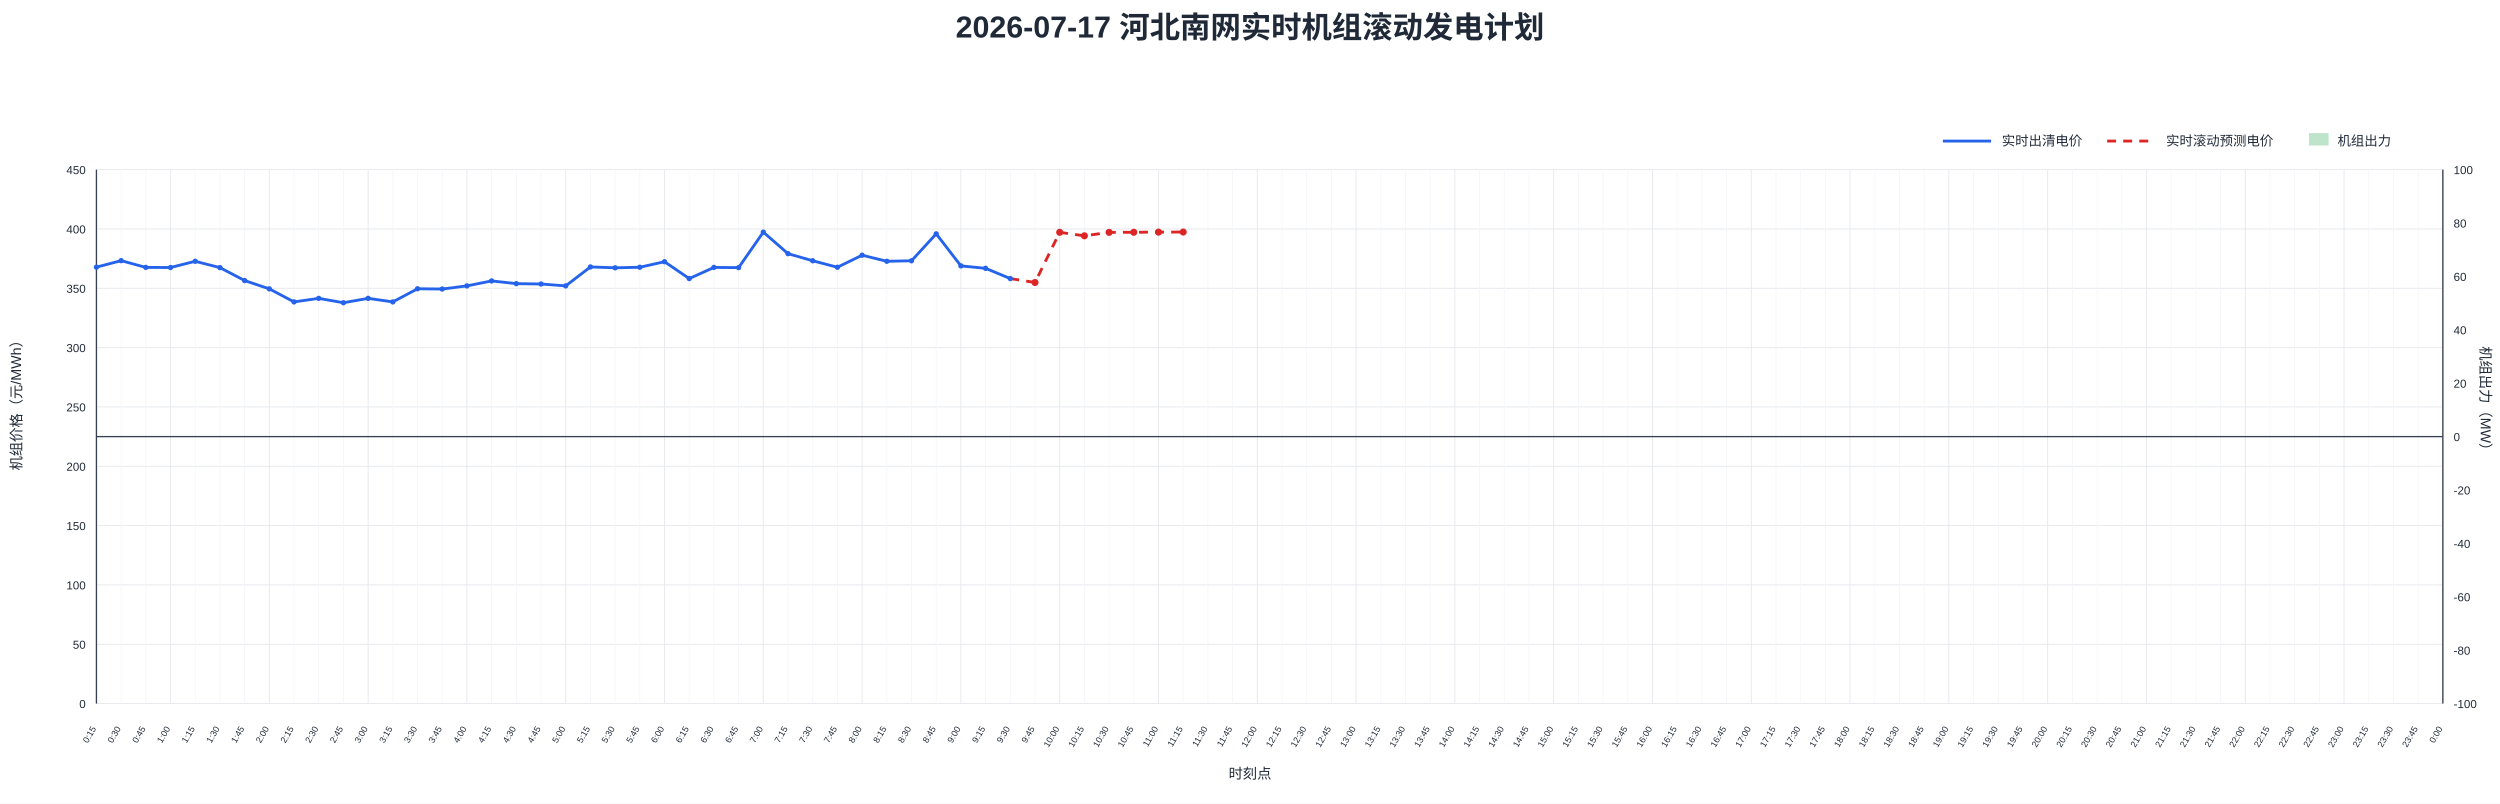
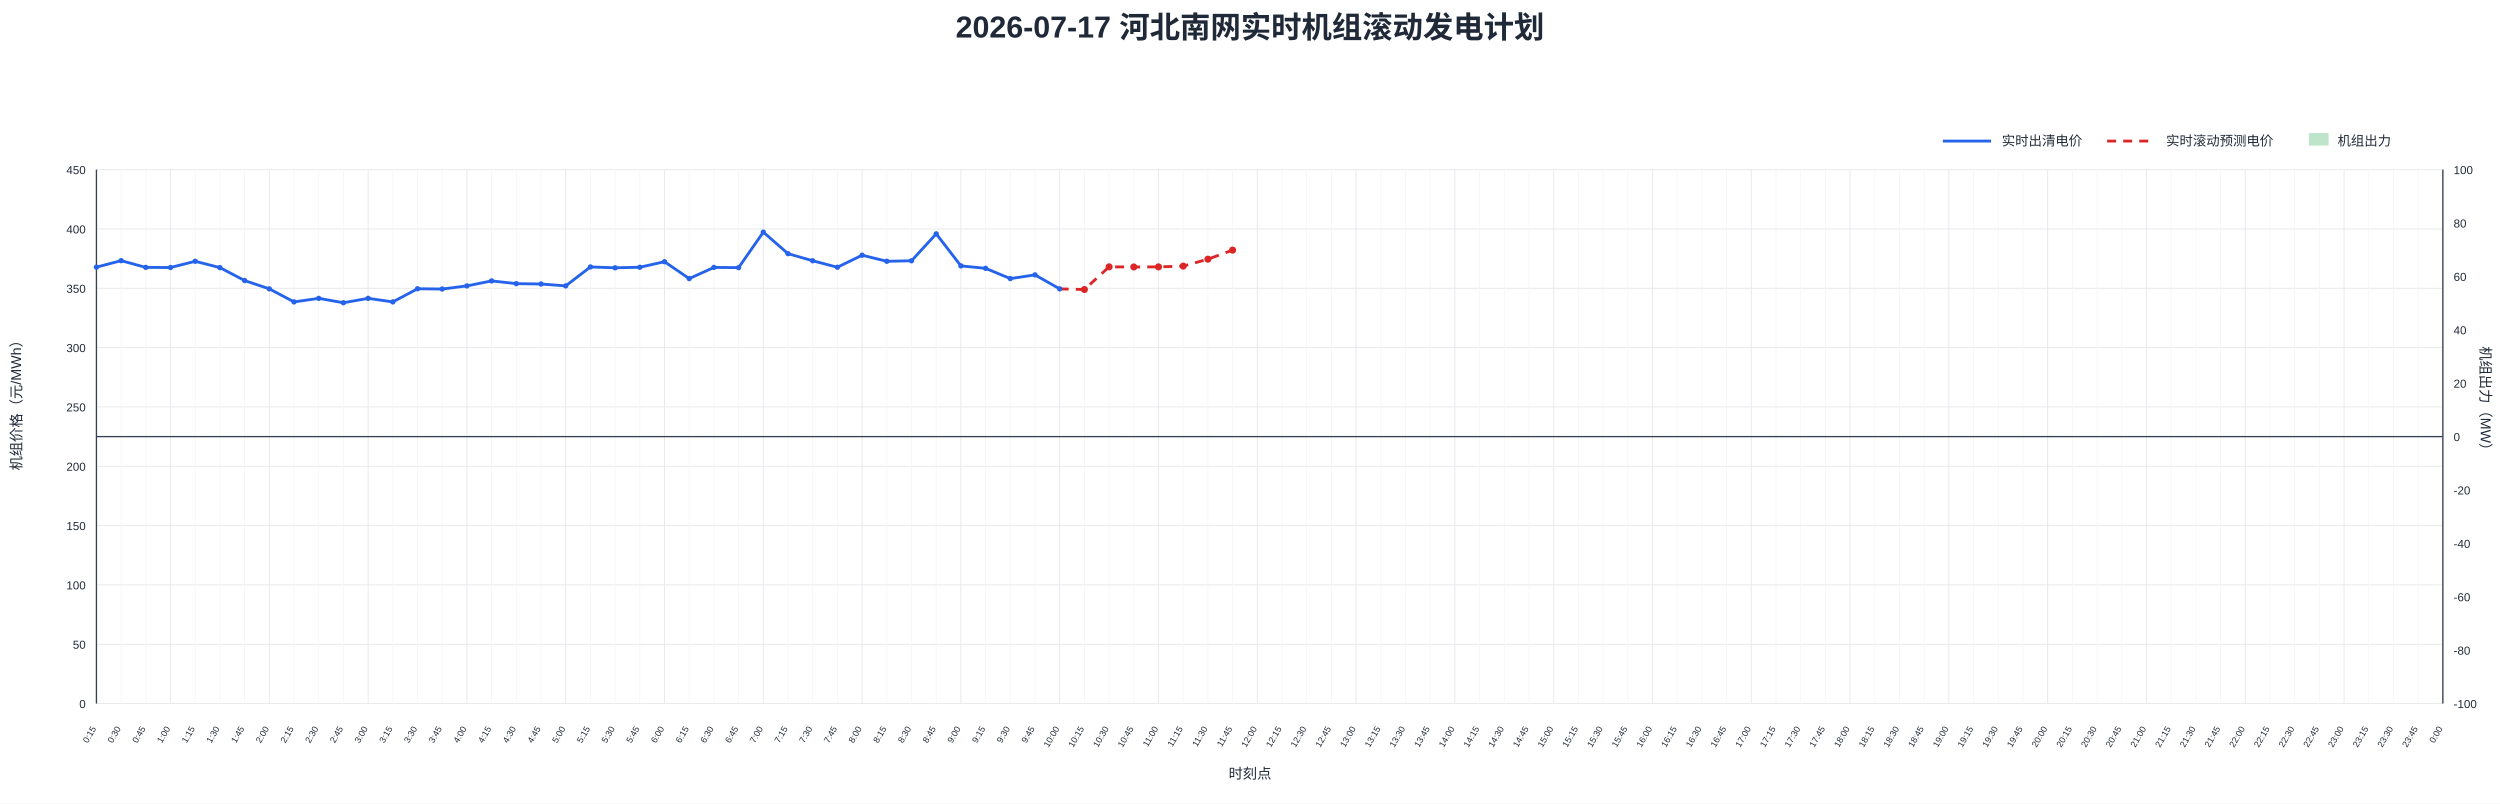
<svg xmlns="http://www.w3.org/2000/svg" width="2800" height="900" viewBox="0 0 2800 900" data-plot-left="108" data-plot-right="2736" data-plot-top="190" data-plot-bottom="788">
  <style>
text{font-family:'Microsoft YaHei','SimHei',Arial,sans-serif;fill:#1f2937}
.axis{stroke:#374151;stroke-width:1.5}
.grid{stroke:#e5e7eb;stroke-width:1}
.minor{stroke:#f3f4f6;stroke-width:0.8}
.actual{fill:none;stroke:#2563eb;stroke-width:3.2}
.forecast{fill:none;stroke:#dc2626;stroke-width:3.2;stroke-dasharray:10 8}
.bar{fill:#16a34a;fill-opacity:0.28}
.hover-zone{fill:#ffffff;fill-opacity:0;cursor:crosshair}
.hover-line{stroke:#111827;stroke-width:1.4;stroke-dasharray:6 5;opacity:0}
.tooltip{opacity:0;pointer-events:none}
.tooltip-bg{fill:#111827;fill-opacity:.72;stroke:#ffffff;stroke-width:1.2}
.tooltip text{fill:#ffffff;font-size:15px}
</style>
  <rect width="100%" height="100%" fill="#ffffff" />
  <text x="1400.0" y="42" text-anchor="middle" font-size="34" font-weight="700">2026-07-17 河北南网实时机组滚动发电计划</text>
  <text x="2748" y="793.00" text-anchor="start" font-size="13" fill="#166534">-100</text>
  <text x="2748" y="733.20" text-anchor="start" font-size="13" fill="#166534">-80</text>
  <text x="2748" y="673.40" text-anchor="start" font-size="13" fill="#166534">-60</text>
  <text x="2748" y="613.60" text-anchor="start" font-size="13" fill="#166534">-40</text>
  <text x="2748" y="553.80" text-anchor="start" font-size="13" fill="#166534">-20</text>
  <text x="2748" y="494.00" text-anchor="start" font-size="13" fill="#166534">0</text>
  <text x="2748" y="434.20" text-anchor="start" font-size="13" fill="#166534">20</text>
  <text x="2748" y="374.40" text-anchor="start" font-size="13" fill="#166534">40</text>
  <text x="2748" y="314.60" text-anchor="start" font-size="13" fill="#166534">60</text>
  <text x="2748" y="254.80" text-anchor="start" font-size="13" fill="#166534">80</text>
  <text x="2748" y="195.00" text-anchor="start" font-size="13" fill="#166534">100</text>
  <line class="grid" x1="108" y1="788.00" x2="2736" y2="788.00" />
  <text x="96" y="793.00" text-anchor="end" font-size="13">0</text>
  <line class="grid" x1="108" y1="721.56" x2="2736" y2="721.56" />
  <text x="96" y="726.56" text-anchor="end" font-size="13">50</text>
  <line class="grid" x1="108" y1="655.11" x2="2736" y2="655.11" />
  <text x="96" y="660.11" text-anchor="end" font-size="13">100</text>
  <line class="grid" x1="108" y1="588.67" x2="2736" y2="588.67" />
  <text x="96" y="593.67" text-anchor="end" font-size="13">150</text>
  <line class="grid" x1="108" y1="522.22" x2="2736" y2="522.22" />
  <text x="96" y="527.22" text-anchor="end" font-size="13">200</text>
  <line class="grid" x1="108" y1="455.78" x2="2736" y2="455.78" />
  <text x="96" y="460.78" text-anchor="end" font-size="13">250</text>
  <line class="grid" x1="108" y1="389.33" x2="2736" y2="389.33" />
  <text x="96" y="394.33" text-anchor="end" font-size="13">300</text>
  <line class="grid" x1="108" y1="322.89" x2="2736" y2="322.89" />
  <text x="96" y="327.89" text-anchor="end" font-size="13">350</text>
  <line class="grid" x1="108" y1="256.44" x2="2736" y2="256.44" />
  <text x="96" y="261.44" text-anchor="end" font-size="13">400</text>
  <line class="grid" x1="108" y1="190.00" x2="2736" y2="190.00" />
  <text x="96" y="195.00" text-anchor="end" font-size="13">450</text>
  <line class="grid minor" x1="108.00" y1="190" x2="108.00" y2="788" />
  <text x="108.00" y="816" text-anchor="end" font-size="10" transform="rotate(-60 108.00 816)">0:15</text>
  <line class="grid minor" x1="135.66" y1="190" x2="135.66" y2="788" />
  <text x="135.66" y="816" text-anchor="end" font-size="10" transform="rotate(-60 135.66 816)">0:30</text>
  <line class="grid minor" x1="163.33" y1="190" x2="163.33" y2="788" />
  <text x="163.33" y="816" text-anchor="end" font-size="10" transform="rotate(-60 163.33 816)">0:45</text>
  <line class="grid" x1="190.99" y1="190" x2="190.99" y2="788" />
  <text x="190.99" y="816" text-anchor="end" font-size="10" transform="rotate(-60 190.99 816)">1:00</text>
  <line class="grid minor" x1="218.65" y1="190" x2="218.65" y2="788" />
  <text x="218.65" y="816" text-anchor="end" font-size="10" transform="rotate(-60 218.65 816)">1:15</text>
  <line class="grid minor" x1="246.32" y1="190" x2="246.32" y2="788" />
  <text x="246.32" y="816" text-anchor="end" font-size="10" transform="rotate(-60 246.32 816)">1:30</text>
  <line class="grid minor" x1="273.98" y1="190" x2="273.98" y2="788" />
  <text x="273.98" y="816" text-anchor="end" font-size="10" transform="rotate(-60 273.98 816)">1:45</text>
  <line class="grid" x1="301.64" y1="190" x2="301.64" y2="788" />
  <text x="301.64" y="816" text-anchor="end" font-size="10" transform="rotate(-60 301.64 816)">2:00</text>
  <line class="grid minor" x1="329.31" y1="190" x2="329.31" y2="788" />
  <text x="329.31" y="816" text-anchor="end" font-size="10" transform="rotate(-60 329.31 816)">2:15</text>
  <line class="grid minor" x1="356.97" y1="190" x2="356.97" y2="788" />
  <text x="356.97" y="816" text-anchor="end" font-size="10" transform="rotate(-60 356.97 816)">2:30</text>
  <line class="grid minor" x1="384.63" y1="190" x2="384.63" y2="788" />
  <text x="384.63" y="816" text-anchor="end" font-size="10" transform="rotate(-60 384.63 816)">2:45</text>
  <line class="grid" x1="412.29" y1="190" x2="412.29" y2="788" />
  <text x="412.29" y="816" text-anchor="end" font-size="10" transform="rotate(-60 412.29 816)">3:00</text>
  <line class="grid minor" x1="439.96" y1="190" x2="439.96" y2="788" />
  <text x="439.96" y="816" text-anchor="end" font-size="10" transform="rotate(-60 439.96 816)">3:15</text>
  <line class="grid minor" x1="467.62" y1="190" x2="467.62" y2="788" />
  <text x="467.62" y="816" text-anchor="end" font-size="10" transform="rotate(-60 467.62 816)">3:30</text>
  <line class="grid minor" x1="495.28" y1="190" x2="495.28" y2="788" />
  <text x="495.28" y="816" text-anchor="end" font-size="10" transform="rotate(-60 495.28 816)">3:45</text>
  <line class="grid" x1="522.95" y1="190" x2="522.95" y2="788" />
  <text x="522.95" y="816" text-anchor="end" font-size="10" transform="rotate(-60 522.95 816)">4:00</text>
  <line class="grid minor" x1="550.61" y1="190" x2="550.61" y2="788" />
  <text x="550.61" y="816" text-anchor="end" font-size="10" transform="rotate(-60 550.61 816)">4:15</text>
  <line class="grid minor" x1="578.27" y1="190" x2="578.27" y2="788" />
  <text x="578.27" y="816" text-anchor="end" font-size="10" transform="rotate(-60 578.27 816)">4:30</text>
  <line class="grid minor" x1="605.94" y1="190" x2="605.94" y2="788" />
  <text x="605.94" y="816" text-anchor="end" font-size="10" transform="rotate(-60 605.94 816)">4:45</text>
  <line class="grid" x1="633.60" y1="190" x2="633.60" y2="788" />
  <text x="633.60" y="816" text-anchor="end" font-size="10" transform="rotate(-60 633.60 816)">5:00</text>
  <line class="grid minor" x1="661.26" y1="190" x2="661.26" y2="788" />
  <text x="661.26" y="816" text-anchor="end" font-size="10" transform="rotate(-60 661.26 816)">5:15</text>
  <line class="grid minor" x1="688.93" y1="190" x2="688.93" y2="788" />
  <text x="688.93" y="816" text-anchor="end" font-size="10" transform="rotate(-60 688.93 816)">5:30</text>
  <line class="grid minor" x1="716.59" y1="190" x2="716.59" y2="788" />
  <text x="716.59" y="816" text-anchor="end" font-size="10" transform="rotate(-60 716.59 816)">5:45</text>
  <line class="grid" x1="744.25" y1="190" x2="744.25" y2="788" />
  <text x="744.25" y="816" text-anchor="end" font-size="10" transform="rotate(-60 744.25 816)">6:00</text>
  <line class="grid minor" x1="771.92" y1="190" x2="771.92" y2="788" />
  <text x="771.92" y="816" text-anchor="end" font-size="10" transform="rotate(-60 771.92 816)">6:15</text>
  <line class="grid minor" x1="799.58" y1="190" x2="799.58" y2="788" />
  <text x="799.58" y="816" text-anchor="end" font-size="10" transform="rotate(-60 799.58 816)">6:30</text>
  <line class="grid minor" x1="827.24" y1="190" x2="827.24" y2="788" />
  <text x="827.24" y="816" text-anchor="end" font-size="10" transform="rotate(-60 827.24 816)">6:45</text>
  <line class="grid" x1="854.91" y1="190" x2="854.91" y2="788" />
  <text x="854.91" y="816" text-anchor="end" font-size="10" transform="rotate(-60 854.91 816)">7:00</text>
  <line class="grid minor" x1="882.57" y1="190" x2="882.57" y2="788" />
  <text x="882.57" y="816" text-anchor="end" font-size="10" transform="rotate(-60 882.57 816)">7:15</text>
  <line class="grid minor" x1="910.23" y1="190" x2="910.23" y2="788" />
  <text x="910.23" y="816" text-anchor="end" font-size="10" transform="rotate(-60 910.23 816)">7:30</text>
  <line class="grid minor" x1="937.89" y1="190" x2="937.89" y2="788" />
  <text x="937.89" y="816" text-anchor="end" font-size="10" transform="rotate(-60 937.89 816)">7:45</text>
  <line class="grid" x1="965.56" y1="190" x2="965.56" y2="788" />
  <text x="965.56" y="816" text-anchor="end" font-size="10" transform="rotate(-60 965.56 816)">8:00</text>
  <line class="grid minor" x1="993.22" y1="190" x2="993.22" y2="788" />
  <text x="993.22" y="816" text-anchor="end" font-size="10" transform="rotate(-60 993.22 816)">8:15</text>
  <line class="grid minor" x1="1020.88" y1="190" x2="1020.88" y2="788" />
  <text x="1020.88" y="816" text-anchor="end" font-size="10" transform="rotate(-60 1020.88 816)">8:30</text>
  <line class="grid minor" x1="1048.55" y1="190" x2="1048.55" y2="788" />
  <text x="1048.55" y="816" text-anchor="end" font-size="10" transform="rotate(-60 1048.55 816)">8:45</text>
  <line class="grid" x1="1076.21" y1="190" x2="1076.21" y2="788" />
  <text x="1076.21" y="816" text-anchor="end" font-size="10" transform="rotate(-60 1076.21 816)">9:00</text>
  <line class="grid minor" x1="1103.87" y1="190" x2="1103.87" y2="788" />
  <text x="1103.87" y="816" text-anchor="end" font-size="10" transform="rotate(-60 1103.87 816)">9:15</text>
  <line class="grid minor" x1="1131.54" y1="190" x2="1131.54" y2="788" />
  <text x="1131.54" y="816" text-anchor="end" font-size="10" transform="rotate(-60 1131.54 816)">9:30</text>
  <line class="grid minor" x1="1159.20" y1="190" x2="1159.20" y2="788" />
  <text x="1159.20" y="816" text-anchor="end" font-size="10" transform="rotate(-60 1159.20 816)">9:45</text>
  <line class="grid" x1="1186.86" y1="190" x2="1186.86" y2="788" />
  <text x="1186.86" y="816" text-anchor="end" font-size="10" transform="rotate(-60 1186.86 816)">10:00</text>
  <line class="grid minor" x1="1214.53" y1="190" x2="1214.53" y2="788" />
  <text x="1214.53" y="816" text-anchor="end" font-size="10" transform="rotate(-60 1214.53 816)">10:15</text>
  <line class="grid minor" x1="1242.19" y1="190" x2="1242.19" y2="788" />
  <text x="1242.19" y="816" text-anchor="end" font-size="10" transform="rotate(-60 1242.19 816)">10:30</text>
  <line class="grid minor" x1="1269.85" y1="190" x2="1269.85" y2="788" />
  <text x="1269.85" y="816" text-anchor="end" font-size="10" transform="rotate(-60 1269.85 816)">10:45</text>
  <line class="grid" x1="1297.52" y1="190" x2="1297.52" y2="788" />
  <text x="1297.52" y="816" text-anchor="end" font-size="10" transform="rotate(-60 1297.52 816)">11:00</text>
  <line class="grid minor" x1="1325.18" y1="190" x2="1325.18" y2="788" />
  <text x="1325.18" y="816" text-anchor="end" font-size="10" transform="rotate(-60 1325.18 816)">11:15</text>
  <line class="grid minor" x1="1352.84" y1="190" x2="1352.84" y2="788" />
  <text x="1352.84" y="816" text-anchor="end" font-size="10" transform="rotate(-60 1352.84 816)">11:30</text>
  <line class="grid minor" x1="1380.51" y1="190" x2="1380.51" y2="788" />
  <text x="1380.51" y="816" text-anchor="end" font-size="10" transform="rotate(-60 1380.51 816)">11:45</text>
  <line class="grid" x1="1408.17" y1="190" x2="1408.17" y2="788" />
  <text x="1408.17" y="816" text-anchor="end" font-size="10" transform="rotate(-60 1408.17 816)">12:00</text>
  <line class="grid minor" x1="1435.83" y1="190" x2="1435.83" y2="788" />
  <text x="1435.83" y="816" text-anchor="end" font-size="10" transform="rotate(-60 1435.83 816)">12:15</text>
  <line class="grid minor" x1="1463.49" y1="190" x2="1463.49" y2="788" />
  <text x="1463.49" y="816" text-anchor="end" font-size="10" transform="rotate(-60 1463.49 816)">12:30</text>
  <line class="grid minor" x1="1491.16" y1="190" x2="1491.16" y2="788" />
  <text x="1491.16" y="816" text-anchor="end" font-size="10" transform="rotate(-60 1491.16 816)">12:45</text>
  <line class="grid" x1="1518.82" y1="190" x2="1518.82" y2="788" />
  <text x="1518.82" y="816" text-anchor="end" font-size="10" transform="rotate(-60 1518.82 816)">13:00</text>
  <line class="grid minor" x1="1546.48" y1="190" x2="1546.48" y2="788" />
  <text x="1546.48" y="816" text-anchor="end" font-size="10" transform="rotate(-60 1546.48 816)">13:15</text>
  <line class="grid minor" x1="1574.15" y1="190" x2="1574.15" y2="788" />
  <text x="1574.15" y="816" text-anchor="end" font-size="10" transform="rotate(-60 1574.15 816)">13:30</text>
  <line class="grid minor" x1="1601.81" y1="190" x2="1601.81" y2="788" />
  <text x="1601.81" y="816" text-anchor="end" font-size="10" transform="rotate(-60 1601.81 816)">13:45</text>
  <line class="grid" x1="1629.47" y1="190" x2="1629.47" y2="788" />
  <text x="1629.47" y="816" text-anchor="end" font-size="10" transform="rotate(-60 1629.47 816)">14:00</text>
  <line class="grid minor" x1="1657.14" y1="190" x2="1657.14" y2="788" />
  <text x="1657.14" y="816" text-anchor="end" font-size="10" transform="rotate(-60 1657.14 816)">14:15</text>
  <line class="grid minor" x1="1684.80" y1="190" x2="1684.80" y2="788" />
  <text x="1684.80" y="816" text-anchor="end" font-size="10" transform="rotate(-60 1684.80 816)">14:30</text>
  <line class="grid minor" x1="1712.46" y1="190" x2="1712.46" y2="788" />
  <text x="1712.46" y="816" text-anchor="end" font-size="10" transform="rotate(-60 1712.46 816)">14:45</text>
  <line class="grid" x1="1740.13" y1="190" x2="1740.13" y2="788" />
  <text x="1740.13" y="816" text-anchor="end" font-size="10" transform="rotate(-60 1740.13 816)">15:00</text>
  <line class="grid minor" x1="1767.79" y1="190" x2="1767.79" y2="788" />
  <text x="1767.79" y="816" text-anchor="end" font-size="10" transform="rotate(-60 1767.79 816)">15:15</text>
  <line class="grid minor" x1="1795.45" y1="190" x2="1795.45" y2="788" />
  <text x="1795.45" y="816" text-anchor="end" font-size="10" transform="rotate(-60 1795.45 816)">15:30</text>
  <line class="grid minor" x1="1823.12" y1="190" x2="1823.12" y2="788" />
  <text x="1823.12" y="816" text-anchor="end" font-size="10" transform="rotate(-60 1823.12 816)">15:45</text>
  <line class="grid" x1="1850.78" y1="190" x2="1850.78" y2="788" />
  <text x="1850.78" y="816" text-anchor="end" font-size="10" transform="rotate(-60 1850.78 816)">16:00</text>
  <line class="grid minor" x1="1878.44" y1="190" x2="1878.44" y2="788" />
  <text x="1878.44" y="816" text-anchor="end" font-size="10" transform="rotate(-60 1878.44 816)">16:15</text>
  <line class="grid minor" x1="1906.11" y1="190" x2="1906.11" y2="788" />
  <text x="1906.11" y="816" text-anchor="end" font-size="10" transform="rotate(-60 1906.11 816)">16:30</text>
  <line class="grid minor" x1="1933.77" y1="190" x2="1933.77" y2="788" />
  <text x="1933.77" y="816" text-anchor="end" font-size="10" transform="rotate(-60 1933.77 816)">16:45</text>
  <line class="grid" x1="1961.43" y1="190" x2="1961.43" y2="788" />
  <text x="1961.43" y="816" text-anchor="end" font-size="10" transform="rotate(-60 1961.43 816)">17:00</text>
  <line class="grid minor" x1="1989.09" y1="190" x2="1989.09" y2="788" />
  <text x="1989.09" y="816" text-anchor="end" font-size="10" transform="rotate(-60 1989.09 816)">17:15</text>
  <line class="grid minor" x1="2016.76" y1="190" x2="2016.76" y2="788" />
  <text x="2016.76" y="816" text-anchor="end" font-size="10" transform="rotate(-60 2016.76 816)">17:30</text>
  <line class="grid minor" x1="2044.42" y1="190" x2="2044.42" y2="788" />
  <text x="2044.42" y="816" text-anchor="end" font-size="10" transform="rotate(-60 2044.42 816)">17:45</text>
  <line class="grid" x1="2072.08" y1="190" x2="2072.08" y2="788" />
  <text x="2072.08" y="816" text-anchor="end" font-size="10" transform="rotate(-60 2072.08 816)">18:00</text>
  <line class="grid minor" x1="2099.75" y1="190" x2="2099.75" y2="788" />
  <text x="2099.75" y="816" text-anchor="end" font-size="10" transform="rotate(-60 2099.75 816)">18:15</text>
  <line class="grid minor" x1="2127.41" y1="190" x2="2127.41" y2="788" />
  <text x="2127.41" y="816" text-anchor="end" font-size="10" transform="rotate(-60 2127.41 816)">18:30</text>
  <line class="grid minor" x1="2155.07" y1="190" x2="2155.07" y2="788" />
  <text x="2155.07" y="816" text-anchor="end" font-size="10" transform="rotate(-60 2155.07 816)">18:45</text>
  <line class="grid" x1="2182.74" y1="190" x2="2182.74" y2="788" />
  <text x="2182.74" y="816" text-anchor="end" font-size="10" transform="rotate(-60 2182.74 816)">19:00</text>
  <line class="grid minor" x1="2210.40" y1="190" x2="2210.40" y2="788" />
  <text x="2210.40" y="816" text-anchor="end" font-size="10" transform="rotate(-60 2210.40 816)">19:15</text>
  <line class="grid minor" x1="2238.06" y1="190" x2="2238.06" y2="788" />
  <text x="2238.06" y="816" text-anchor="end" font-size="10" transform="rotate(-60 2238.06 816)">19:30</text>
  <line class="grid minor" x1="2265.73" y1="190" x2="2265.73" y2="788" />
  <text x="2265.73" y="816" text-anchor="end" font-size="10" transform="rotate(-60 2265.73 816)">19:45</text>
  <line class="grid" x1="2293.39" y1="190" x2="2293.39" y2="788" />
  <text x="2293.39" y="816" text-anchor="end" font-size="10" transform="rotate(-60 2293.39 816)">20:00</text>
  <line class="grid minor" x1="2321.05" y1="190" x2="2321.05" y2="788" />
  <text x="2321.05" y="816" text-anchor="end" font-size="10" transform="rotate(-60 2321.05 816)">20:15</text>
  <line class="grid minor" x1="2348.72" y1="190" x2="2348.72" y2="788" />
  <text x="2348.72" y="816" text-anchor="end" font-size="10" transform="rotate(-60 2348.72 816)">20:30</text>
  <line class="grid minor" x1="2376.38" y1="190" x2="2376.38" y2="788" />
  <text x="2376.38" y="816" text-anchor="end" font-size="10" transform="rotate(-60 2376.38 816)">20:45</text>
  <line class="grid" x1="2404.04" y1="190" x2="2404.04" y2="788" />
  <text x="2404.04" y="816" text-anchor="end" font-size="10" transform="rotate(-60 2404.04 816)">21:00</text>
  <line class="grid minor" x1="2431.71" y1="190" x2="2431.71" y2="788" />
  <text x="2431.71" y="816" text-anchor="end" font-size="10" transform="rotate(-60 2431.71 816)">21:15</text>
  <line class="grid minor" x1="2459.37" y1="190" x2="2459.37" y2="788" />
  <text x="2459.37" y="816" text-anchor="end" font-size="10" transform="rotate(-60 2459.37 816)">21:30</text>
  <line class="grid minor" x1="2487.03" y1="190" x2="2487.03" y2="788" />
  <text x="2487.03" y="816" text-anchor="end" font-size="10" transform="rotate(-60 2487.03 816)">21:45</text>
  <line class="grid" x1="2514.69" y1="190" x2="2514.69" y2="788" />
  <text x="2514.69" y="816" text-anchor="end" font-size="10" transform="rotate(-60 2514.69 816)">22:00</text>
  <line class="grid minor" x1="2542.36" y1="190" x2="2542.36" y2="788" />
  <text x="2542.36" y="816" text-anchor="end" font-size="10" transform="rotate(-60 2542.36 816)">22:15</text>
  <line class="grid minor" x1="2570.02" y1="190" x2="2570.02" y2="788" />
  <text x="2570.02" y="816" text-anchor="end" font-size="10" transform="rotate(-60 2570.02 816)">22:30</text>
  <line class="grid minor" x1="2597.68" y1="190" x2="2597.68" y2="788" />
  <text x="2597.68" y="816" text-anchor="end" font-size="10" transform="rotate(-60 2597.68 816)">22:45</text>
  <line class="grid" x1="2625.35" y1="190" x2="2625.35" y2="788" />
  <text x="2625.35" y="816" text-anchor="end" font-size="10" transform="rotate(-60 2625.35 816)">23:00</text>
  <line class="grid minor" x1="2653.01" y1="190" x2="2653.01" y2="788" />
  <text x="2653.01" y="816" text-anchor="end" font-size="10" transform="rotate(-60 2653.01 816)">23:15</text>
  <line class="grid minor" x1="2680.67" y1="190" x2="2680.67" y2="788" />
  <text x="2680.67" y="816" text-anchor="end" font-size="10" transform="rotate(-60 2680.67 816)">23:30</text>
  <line class="grid minor" x1="2708.34" y1="190" x2="2708.34" y2="788" />
  <text x="2708.34" y="816" text-anchor="end" font-size="10" transform="rotate(-60 2708.34 816)">23:45</text>
  <line class="grid" x1="2736.00" y1="190" x2="2736.00" y2="788" />
  <text x="2736.00" y="816" text-anchor="end" font-size="10" transform="rotate(-60 2736.00 816)">0:00</text>
  <rect class="bar" x="104.00" y="489.00" width="8" height="0.00" />
  <rect class="bar" x="131.66" y="489.00" width="8" height="0.00" />
  <rect class="bar" x="159.33" y="489.00" width="8" height="0.00" />
  <rect class="bar" x="186.99" y="489.00" width="8" height="0.00" />
  <rect class="bar" x="214.65" y="489.00" width="8" height="0.00" />
  <rect class="bar" x="242.32" y="489.00" width="8" height="0.00" />
  <rect class="bar" x="269.98" y="489.00" width="8" height="0.00" />
  <rect class="bar" x="297.64" y="489.00" width="8" height="0.00" />
  <rect class="bar" x="325.31" y="489.00" width="8" height="0.00" />
  <rect class="bar" x="352.97" y="489.00" width="8" height="0.00" />
  <rect class="bar" x="380.63" y="489.00" width="8" height="0.00" />
  <rect class="bar" x="408.29" y="489.00" width="8" height="0.00" />
  <rect class="bar" x="435.96" y="489.00" width="8" height="0.00" />
  <rect class="bar" x="463.62" y="489.00" width="8" height="0.00" />
  <rect class="bar" x="491.28" y="489.00" width="8" height="0.00" />
  <rect class="bar" x="518.95" y="489.00" width="8" height="0.00" />
  <rect class="bar" x="546.61" y="489.00" width="8" height="0.00" />
  <rect class="bar" x="574.27" y="489.00" width="8" height="0.00" />
  <rect class="bar" x="601.94" y="489.00" width="8" height="0.00" />
  <rect class="bar" x="629.60" y="489.00" width="8" height="0.00" />
  <rect class="bar" x="657.26" y="489.00" width="8" height="0.00" />
  <rect class="bar" x="684.93" y="489.00" width="8" height="0.00" />
  <rect class="bar" x="712.59" y="489.00" width="8" height="0.00" />
  <rect class="bar" x="740.25" y="489.00" width="8" height="0.00" />
  <rect class="bar" x="767.92" y="489.00" width="8" height="0.00" />
  <rect class="bar" x="795.58" y="489.00" width="8" height="0.00" />
  <rect class="bar" x="823.24" y="489.00" width="8" height="0.00" />
  <rect class="bar" x="850.91" y="489.00" width="8" height="0.00" />
  <rect class="bar" x="878.57" y="489.00" width="8" height="0.00" />
  <rect class="bar" x="906.23" y="489.00" width="8" height="0.00" />
  <rect class="bar" x="933.89" y="489.00" width="8" height="0.00" />
  <rect class="bar" x="961.56" y="489.00" width="8" height="0.00" />
  <rect class="bar" x="989.22" y="489.00" width="8" height="0.00" />
  <rect class="bar" x="1016.88" y="489.00" width="8" height="0.00" />
  <rect class="bar" x="1044.55" y="489.00" width="8" height="0.00" />
  <rect class="bar" x="1072.21" y="489.00" width="8" height="0.00" />
  <rect class="bar" x="1099.87" y="489.00" width="8" height="0.00" />
  <rect class="bar" x="1127.54" y="489.00" width="8" height="0.00" />
  <rect class="bar" x="1155.20" y="489.00" width="8" height="0.00" />
  <rect class="bar" x="1182.86" y="489.00" width="8" height="0.00" />
  <rect class="bar" x="1210.53" y="489.00" width="8" height="0.00" />
  <rect class="bar" x="1238.19" y="489.00" width="8" height="0.00" />
  <rect class="bar" x="1265.85" y="489.00" width="8" height="0.00" />
  <rect class="bar" x="1293.52" y="489.00" width="8" height="0.00" />
  <rect class="bar" x="1321.18" y="489.00" width="8" height="0.00" />
+   <rect class="bar" x="1348.84" y="489.00" width="8" height="0.00" />
+   <rect class="bar" x="1376.51" y="489.00" width="8" height="0.00" />
  <line class="axis" x1="108" y1="489.00" x2="2736" y2="489.00" />
  <line class="axis" x1="108" y1="190" x2="108" y2="788" />
  <line class="axis" x1="2736" y1="190" x2="2736" y2="788" />
  <text x="1400.0" y="872" text-anchor="middle" font-size="16">时刻点</text>
  <text x="24" y="450.0" text-anchor="middle" font-size="16" transform="rotate(-90 24 450.0)">机组价格（元/MWh）</text>
  <text x="2778" y="450.0" text-anchor="middle" font-size="16" fill="#166534" transform="rotate(90 2778 450.0)">机组出力（MW）</text>
-   <polyline class="actual" points="108.00,299.21 135.66,291.94 163.33,299.50 190.99,299.61 218.65,292.64 246.32,299.74 273.98,314.22 301.64,323.54 329.31,338.14 356.97,334.16 384.63,339.07 412.29,334.16 439.96,338.14 467.62,323.41 495.28,323.70 522.95,320.20 550.61,314.62 578.27,317.68 605.94,318.09 633.60,320.20 661.26,298.97 688.93,299.94 716.59,299.33 744.25,293.11 771.92,312.03 799.58,299.50 827.24,299.74 854.91,259.99 882.57,284.10 910.23,292.06 937.89,299.33 965.56,285.83 993.22,292.64 1020.88,292.06 1048.55,261.91 1076.21,297.79 1103.87,300.54 1131.54,312.03" />
-   <polyline class="forecast" points="1131.54,312.03 1159.20,316.39 1186.86,260.21 1214.53,264.11 1242.19,260.25 1269.85,260.13 1297.52,259.97 1325.18,259.89" />
+   <polyline class="actual" points="108.00,299.21 135.66,291.94 163.33,299.50 190.99,299.61 218.65,292.64 246.32,299.74 273.98,314.22 301.64,323.54 329.31,338.14 356.97,334.16 384.63,339.07 412.29,334.16 439.96,338.14 467.62,323.41 495.28,323.70 522.95,320.20 550.61,314.62 578.27,317.68 605.94,318.09 633.60,320.20 661.26,298.97 688.93,299.94 716.59,299.33 744.25,293.11 771.92,312.03 799.58,299.50 827.24,299.74 854.91,259.99 882.57,284.10 910.23,292.06 937.89,299.33 965.56,285.83 993.22,292.64 1020.88,292.06 1048.55,261.91 1076.21,297.79 1103.87,300.54 1131.54,312.03 1159.20,307.87 1186.86,323.54" />
+   <polyline class="forecast" points="1186.86,323.54 1214.53,324.26 1242.19,298.86 1269.85,299.01 1297.52,298.90 1325.18,298.05 1352.84,290.28 1380.51,280.14" />
  <circle cx="108.00" cy="299.21" r="3" fill="#2563eb" />
  <circle cx="135.66" cy="291.94" r="3" fill="#2563eb" />
  <circle cx="163.33" cy="299.50" r="3" fill="#2563eb" />
  <circle cx="190.99" cy="299.61" r="3" fill="#2563eb" />
  <circle cx="218.65" cy="292.64" r="3" fill="#2563eb" />
  <circle cx="246.32" cy="299.74" r="3" fill="#2563eb" />
  <circle cx="273.98" cy="314.22" r="3" fill="#2563eb" />
  <circle cx="301.64" cy="323.54" r="3" fill="#2563eb" />
  <circle cx="329.31" cy="338.14" r="3" fill="#2563eb" />
  <circle cx="356.97" cy="334.16" r="3" fill="#2563eb" />
  <circle cx="384.63" cy="339.07" r="3" fill="#2563eb" />
  <circle cx="412.29" cy="334.16" r="3" fill="#2563eb" />
  <circle cx="439.96" cy="338.14" r="3" fill="#2563eb" />
  <circle cx="467.62" cy="323.41" r="3" fill="#2563eb" />
  <circle cx="495.28" cy="323.70" r="3" fill="#2563eb" />
  <circle cx="522.95" cy="320.20" r="3" fill="#2563eb" />
  <circle cx="550.61" cy="314.62" r="3" fill="#2563eb" />
  <circle cx="578.27" cy="317.68" r="3" fill="#2563eb" />
  <circle cx="605.94" cy="318.09" r="3" fill="#2563eb" />
  <circle cx="633.60" cy="320.20" r="3" fill="#2563eb" />
  <circle cx="661.26" cy="298.97" r="3" fill="#2563eb" />
  <circle cx="688.93" cy="299.94" r="3" fill="#2563eb" />
  <circle cx="716.59" cy="299.33" r="3" fill="#2563eb" />
  <circle cx="744.25" cy="293.11" r="3" fill="#2563eb" />
  <circle cx="771.92" cy="312.03" r="3" fill="#2563eb" />
  <circle cx="799.58" cy="299.50" r="3" fill="#2563eb" />
  <circle cx="827.24" cy="299.74" r="3" fill="#2563eb" />
  <circle cx="854.91" cy="259.99" r="3" fill="#2563eb" />
  <circle cx="882.57" cy="284.10" r="3" fill="#2563eb" />
  <circle cx="910.23" cy="292.06" r="3" fill="#2563eb" />
  <circle cx="937.89" cy="299.33" r="3" fill="#2563eb" />
  <circle cx="965.56" cy="285.83" r="3" fill="#2563eb" />
  <circle cx="993.22" cy="292.64" r="3" fill="#2563eb" />
  <circle cx="1020.88" cy="292.06" r="3" fill="#2563eb" />
  <circle cx="1048.55" cy="261.91" r="3" fill="#2563eb" />
  <circle cx="1076.21" cy="297.79" r="3" fill="#2563eb" />
  <circle cx="1103.87" cy="300.54" r="3" fill="#2563eb" />
  <circle cx="1131.54" cy="312.03" r="3" fill="#2563eb" />
-   <circle cx="1159.20" cy="316.39" r="4" fill="#dc2626" />
-   <circle cx="1186.86" cy="260.21" r="4" fill="#dc2626" />
-   <circle cx="1214.53" cy="264.11" r="4" fill="#dc2626" />
-   <circle cx="1242.19" cy="260.25" r="4" fill="#dc2626" />
-   <circle cx="1269.85" cy="260.13" r="4" fill="#dc2626" />
-   <circle cx="1297.52" cy="259.97" r="4" fill="#dc2626" />
-   <circle cx="1325.18" cy="259.89" r="4" fill="#dc2626" />
+   <circle cx="1159.20" cy="307.87" r="3" fill="#2563eb" />
+   <circle cx="1186.86" cy="323.54" r="3" fill="#2563eb" />
+   <circle cx="1214.53" cy="324.26" r="4" fill="#dc2626" />
+   <circle cx="1242.19" cy="298.86" r="4" fill="#dc2626" />
+   <circle cx="1269.85" cy="299.01" r="4" fill="#dc2626" />
+   <circle cx="1297.52" cy="298.90" r="4" fill="#dc2626" />
+   <circle cx="1325.18" cy="298.05" r="4" fill="#dc2626" />
+   <circle cx="1352.84" cy="290.28" r="4" fill="#dc2626" />
+   <circle cx="1380.51" cy="280.14" r="4" fill="#dc2626" />
  <line x1="2176" y1="158" x2="2230" y2="158" class="actual" />
  <text x="2242" y="163" font-size="15">实时出清电价</text>
  <line x1="2360" y1="158" x2="2414" y2="158" class="forecast" />
  <text x="2426" y="163" font-size="15">实时滚动预测电价</text>
  <rect class="bar" x="2586" y="149" width="22" height="14" />
  <text x="2618" y="163" font-size="15">机组出力</text>
  <line id="hover-line" class="hover-line" x1="108" y1="190" x2="108" y2="788" />
  <g id="tooltip" class="tooltip">
    <rect class="tooltip-bg" x="0" y="0" width="220" height="122" rx="8" />
    <text id="tip-time" x="14" y="30" />
    <text id="tip-output" x="14" y="57" />
    <text id="tip-price" x="14" y="84" />
    <text id="tip-forecast" x="14" y="111" />
  </g>
  <rect class="hover-zone" x="108.00" y="190" width="13.83" height="598" data-x="108.00" data-time="0:15" data-output="0 MW" data-actual-price="367.82 元/MWh" data-forecast-price="--" data-curve-y="299.21" />
  <rect class="hover-zone" x="121.83" y="190" width="27.66" height="598" data-x="135.66" data-time="0:30" data-output="0 MW" data-actual-price="373.29 元/MWh" data-forecast-price="--" data-curve-y="291.94" />
  <rect class="hover-zone" x="149.49" y="190" width="27.66" height="598" data-x="163.33" data-time="0:45" data-output="0 MW" data-actual-price="367.60 元/MWh" data-forecast-price="--" data-curve-y="299.50" />
  <rect class="hover-zone" x="177.16" y="190" width="27.66" height="598" data-x="190.99" data-time="1:00" data-output="0 MW" data-actual-price="367.52 元/MWh" data-forecast-price="--" data-curve-y="299.61" />
  <rect class="hover-zone" x="204.82" y="190" width="27.66" height="598" data-x="218.65" data-time="1:15" data-output="0 MW" data-actual-price="372.76 元/MWh" data-forecast-price="--" data-curve-y="292.64" />
  <rect class="hover-zone" x="232.48" y="190" width="27.66" height="598" data-x="246.32" data-time="1:30" data-output="0 MW" data-actual-price="367.42 元/MWh" data-forecast-price="--" data-curve-y="299.74" />
  <rect class="hover-zone" x="260.15" y="190" width="27.66" height="598" data-x="273.98" data-time="1:45" data-output="0 MW" data-actual-price="356.52 元/MWh" data-forecast-price="--" data-curve-y="314.22" />
  <rect class="hover-zone" x="287.81" y="190" width="27.66" height="598" data-x="301.64" data-time="2:00" data-output="0 MW" data-actual-price="349.51 元/MWh" data-forecast-price="--" data-curve-y="323.54" />
  <rect class="hover-zone" x="315.47" y="190" width="27.66" height="598" data-x="329.31" data-time="2:15" data-output="0 MW" data-actual-price="338.52 元/MWh" data-forecast-price="--" data-curve-y="338.14" />
  <rect class="hover-zone" x="343.14" y="190" width="27.66" height="598" data-x="356.97" data-time="2:30" data-output="0 MW" data-actual-price="341.52 元/MWh" data-forecast-price="--" data-curve-y="334.16" />
  <rect class="hover-zone" x="370.80" y="190" width="27.66" height="598" data-x="384.63" data-time="2:45" data-output="0 MW" data-actual-price="337.82 元/MWh" data-forecast-price="--" data-curve-y="339.07" />
  <rect class="hover-zone" x="398.46" y="190" width="27.66" height="598" data-x="412.29" data-time="3:00" data-output="0 MW" data-actual-price="341.52 元/MWh" data-forecast-price="--" data-curve-y="334.16" />
  <rect class="hover-zone" x="426.13" y="190" width="27.66" height="598" data-x="439.96" data-time="3:15" data-output="0 MW" data-actual-price="338.52 元/MWh" data-forecast-price="--" data-curve-y="338.14" />
  <rect class="hover-zone" x="453.79" y="190" width="27.66" height="598" data-x="467.62" data-time="3:30" data-output="0 MW" data-actual-price="349.61 元/MWh" data-forecast-price="--" data-curve-y="323.41" />
  <rect class="hover-zone" x="481.45" y="190" width="27.66" height="598" data-x="495.28" data-time="3:45" data-output="0 MW" data-actual-price="349.39 元/MWh" data-forecast-price="--" data-curve-y="323.70" />
  <rect class="hover-zone" x="509.12" y="190" width="27.66" height="598" data-x="522.95" data-time="4:00" data-output="0 MW" data-actual-price="352.02 元/MWh" data-forecast-price="--" data-curve-y="320.20" />
  <rect class="hover-zone" x="536.78" y="190" width="27.66" height="598" data-x="550.61" data-time="4:15" data-output="0 MW" data-actual-price="356.22 元/MWh" data-forecast-price="--" data-curve-y="314.62" />
  <rect class="hover-zone" x="564.44" y="190" width="27.66" height="598" data-x="578.27" data-time="4:30" data-output="0 MW" data-actual-price="353.92 元/MWh" data-forecast-price="--" data-curve-y="317.68" />
  <rect class="hover-zone" x="592.11" y="190" width="27.66" height="598" data-x="605.94" data-time="4:45" data-output="0 MW" data-actual-price="353.61 元/MWh" data-forecast-price="--" data-curve-y="318.09" />
  <rect class="hover-zone" x="619.77" y="190" width="27.66" height="598" data-x="633.60" data-time="5:00" data-output="0 MW" data-actual-price="352.02 元/MWh" data-forecast-price="--" data-curve-y="320.20" />
  <rect class="hover-zone" x="647.43" y="190" width="27.66" height="598" data-x="661.26" data-time="5:15" data-output="0 MW" data-actual-price="368.00 元/MWh" data-forecast-price="--" data-curve-y="298.97" />
  <rect class="hover-zone" x="675.09" y="190" width="27.66" height="598" data-x="688.93" data-time="5:30" data-output="0 MW" data-actual-price="367.27 元/MWh" data-forecast-price="--" data-curve-y="299.94" />
  <rect class="hover-zone" x="702.76" y="190" width="27.66" height="598" data-x="716.59" data-time="5:45" data-output="0 MW" data-actual-price="367.73 元/MWh" data-forecast-price="--" data-curve-y="299.33" />
  <rect class="hover-zone" x="730.42" y="190" width="27.66" height="598" data-x="744.25" data-time="6:00" data-output="0 MW" data-actual-price="372.41 元/MWh" data-forecast-price="--" data-curve-y="293.11" />
  <rect class="hover-zone" x="758.08" y="190" width="27.66" height="598" data-x="771.92" data-time="6:15" data-output="0 MW" data-actual-price="358.17 元/MWh" data-forecast-price="--" data-curve-y="312.03" />
  <rect class="hover-zone" x="785.75" y="190" width="27.66" height="598" data-x="799.58" data-time="6:30" data-output="0 MW" data-actual-price="367.60 元/MWh" data-forecast-price="--" data-curve-y="299.50" />
  <rect class="hover-zone" x="813.41" y="190" width="27.66" height="598" data-x="827.24" data-time="6:45" data-output="0 MW" data-actual-price="367.42 元/MWh" data-forecast-price="--" data-curve-y="299.74" />
  <rect class="hover-zone" x="841.07" y="190" width="27.66" height="598" data-x="854.91" data-time="7:00" data-output="0 MW" data-actual-price="397.33 元/MWh" data-forecast-price="--" data-curve-y="259.99" />
  <rect class="hover-zone" x="868.74" y="190" width="27.66" height="598" data-x="882.57" data-time="7:15" data-output="0 MW" data-actual-price="379.19 元/MWh" data-forecast-price="--" data-curve-y="284.10" />
  <rect class="hover-zone" x="896.40" y="190" width="27.66" height="598" data-x="910.23" data-time="7:30" data-output="0 MW" data-actual-price="373.20 元/MWh" data-forecast-price="--" data-curve-y="292.06" />
  <rect class="hover-zone" x="924.06" y="190" width="27.66" height="598" data-x="937.89" data-time="7:45" data-output="0 MW" data-actual-price="367.73 元/MWh" data-forecast-price="--" data-curve-y="299.33" />
  <rect class="hover-zone" x="951.73" y="190" width="27.66" height="598" data-x="965.56" data-time="8:00" data-output="0 MW" data-actual-price="377.89 元/MWh" data-forecast-price="--" data-curve-y="285.83" />
  <rect class="hover-zone" x="979.39" y="190" width="27.66" height="598" data-x="993.22" data-time="8:15" data-output="0 MW" data-actual-price="372.76 元/MWh" data-forecast-price="--" data-curve-y="292.64" />
  <rect class="hover-zone" x="1007.05" y="190" width="27.66" height="598" data-x="1020.88" data-time="8:30" data-output="0 MW" data-actual-price="373.20 元/MWh" data-forecast-price="--" data-curve-y="292.06" />
  <rect class="hover-zone" x="1034.72" y="190" width="27.66" height="598" data-x="1048.55" data-time="8:45" data-output="0 MW" data-actual-price="395.89 元/MWh" data-forecast-price="--" data-curve-y="261.91" />
  <rect class="hover-zone" x="1062.38" y="190" width="27.66" height="598" data-x="1076.21" data-time="9:00" data-output="0 MW" data-actual-price="368.89 元/MWh" data-forecast-price="--" data-curve-y="297.79" />
  <rect class="hover-zone" x="1090.04" y="190" width="27.66" height="598" data-x="1103.87" data-time="9:15" data-output="0 MW" data-actual-price="366.82 元/MWh" data-forecast-price="--" data-curve-y="300.54" />
  <rect class="hover-zone" x="1117.71" y="190" width="27.66" height="598" data-x="1131.54" data-time="9:30" data-output="0 MW" data-actual-price="358.17 元/MWh" data-forecast-price="--" data-curve-y="312.03" />
-   <rect class="hover-zone" x="1145.37" y="190" width="27.66" height="598" data-x="1159.20" data-time="9:45" data-output="0 MW" data-actual-price="--" data-forecast-price="354.89 元/MWh" data-curve-y="316.39" />
-   <rect class="hover-zone" x="1173.03" y="190" width="27.66" height="598" data-x="1186.86" data-time="10:00" data-output="0 MW" data-actual-price="--" data-forecast-price="397.17 元/MWh" data-curve-y="260.21" />
-   <rect class="hover-zone" x="1200.69" y="190" width="27.66" height="598" data-x="1214.53" data-time="10:15" data-output="0 MW" data-actual-price="--" data-forecast-price="394.23 元/MWh" data-curve-y="264.11" />
-   <rect class="hover-zone" x="1228.36" y="190" width="27.66" height="598" data-x="1242.19" data-time="10:30" data-output="0 MW" data-actual-price="--" data-forecast-price="397.14 元/MWh" data-curve-y="260.25" />
-   <rect class="hover-zone" x="1256.02" y="190" width="27.66" height="598" data-x="1269.85" data-time="10:45" data-output="0 MW" data-actual-price="--" data-forecast-price="397.23 元/MWh" data-curve-y="260.13" />
-   <rect class="hover-zone" x="1283.68" y="190" width="27.66" height="598" data-x="1297.52" data-time="11:00" data-output="0 MW" data-actual-price="--" data-forecast-price="397.35 元/MWh" data-curve-y="259.97" />
-   <rect class="hover-zone" x="1311.35" y="190" width="27.66" height="598" data-x="1325.18" data-time="11:15" data-output="0 MW" data-actual-price="--" data-forecast-price="397.41 元/MWh" data-curve-y="259.89" />
-   <rect class="hover-zone" x="1339.01" y="190" width="27.66" height="598" data-x="1352.84" data-time="11:30" data-output="--" data-actual-price="--" data-forecast-price="--" data-curve-y="" />
-   <rect class="hover-zone" x="1366.67" y="190" width="27.66" height="598" data-x="1380.51" data-time="11:45" data-output="--" data-actual-price="--" data-forecast-price="--" data-curve-y="" />
+   <rect class="hover-zone" x="1145.37" y="190" width="27.66" height="598" data-x="1159.20" data-time="9:45" data-output="0 MW" data-actual-price="361.30 元/MWh" data-forecast-price="--" data-curve-y="307.87" />
+   <rect class="hover-zone" x="1173.03" y="190" width="27.66" height="598" data-x="1186.86" data-time="10:00" data-output="0 MW" data-actual-price="349.51 元/MWh" data-forecast-price="--" data-curve-y="323.54" />
+   <rect class="hover-zone" x="1200.69" y="190" width="27.66" height="598" data-x="1214.53" data-time="10:15" data-output="0 MW" data-actual-price="--" data-forecast-price="348.97 元/MWh" data-curve-y="324.26" />
+   <rect class="hover-zone" x="1228.36" y="190" width="27.66" height="598" data-x="1242.19" data-time="10:30" data-output="0 MW" data-actual-price="--" data-forecast-price="368.08 元/MWh" data-curve-y="298.86" />
+   <rect class="hover-zone" x="1256.02" y="190" width="27.66" height="598" data-x="1269.85" data-time="10:45" data-output="0 MW" data-actual-price="--" data-forecast-price="367.97 元/MWh" data-curve-y="299.01" />
+   <rect class="hover-zone" x="1283.68" y="190" width="27.66" height="598" data-x="1297.52" data-time="11:00" data-output="0 MW" data-actual-price="--" data-forecast-price="368.05 元/MWh" data-curve-y="298.90" />
+   <rect class="hover-zone" x="1311.35" y="190" width="27.66" height="598" data-x="1325.18" data-time="11:15" data-output="0 MW" data-actual-price="--" data-forecast-price="368.69 元/MWh" data-curve-y="298.05" />
+   <rect class="hover-zone" x="1339.01" y="190" width="27.66" height="598" data-x="1352.84" data-time="11:30" data-output="0 MW" data-actual-price="--" data-forecast-price="374.54 元/MWh" data-curve-y="290.28" />
+   <rect class="hover-zone" x="1366.67" y="190" width="27.66" height="598" data-x="1380.51" data-time="11:45" data-output="0 MW" data-actual-price="--" data-forecast-price="382.17 元/MWh" data-curve-y="280.14" />
  <rect class="hover-zone" x="1394.34" y="190" width="27.66" height="598" data-x="1408.17" data-time="12:00" data-output="--" data-actual-price="--" data-forecast-price="--" data-curve-y="" />
  <rect class="hover-zone" x="1422.00" y="190" width="27.66" height="598" data-x="1435.83" data-time="12:15" data-output="--" data-actual-price="--" data-forecast-price="--" data-curve-y="" />
  <rect class="hover-zone" x="1449.66" y="190" width="27.66" height="598" data-x="1463.49" data-time="12:30" data-output="--" data-actual-price="--" data-forecast-price="--" data-curve-y="" />
  <rect class="hover-zone" x="1477.33" y="190" width="27.66" height="598" data-x="1491.16" data-time="12:45" data-output="--" data-actual-price="--" data-forecast-price="--" data-curve-y="" />
  <rect class="hover-zone" x="1504.99" y="190" width="27.66" height="598" data-x="1518.82" data-time="13:00" data-output="--" data-actual-price="--" data-forecast-price="--" data-curve-y="" />
  <rect class="hover-zone" x="1532.65" y="190" width="27.66" height="598" data-x="1546.48" data-time="13:15" data-output="--" data-actual-price="--" data-forecast-price="--" data-curve-y="" />
  <rect class="hover-zone" x="1560.32" y="190" width="27.66" height="598" data-x="1574.15" data-time="13:30" data-output="--" data-actual-price="--" data-forecast-price="--" data-curve-y="" />
  <rect class="hover-zone" x="1587.98" y="190" width="27.66" height="598" data-x="1601.81" data-time="13:45" data-output="--" data-actual-price="--" data-forecast-price="--" data-curve-y="" />
  <rect class="hover-zone" x="1615.64" y="190" width="27.66" height="598" data-x="1629.47" data-time="14:00" data-output="--" data-actual-price="--" data-forecast-price="--" data-curve-y="" />
  <rect class="hover-zone" x="1643.31" y="190" width="27.66" height="598" data-x="1657.14" data-time="14:15" data-output="--" data-actual-price="--" data-forecast-price="--" data-curve-y="" />
  <rect class="hover-zone" x="1670.97" y="190" width="27.66" height="598" data-x="1684.80" data-time="14:30" data-output="--" data-actual-price="--" data-forecast-price="--" data-curve-y="" />
  <rect class="hover-zone" x="1698.63" y="190" width="27.66" height="598" data-x="1712.46" data-time="14:45" data-output="--" data-actual-price="--" data-forecast-price="--" data-curve-y="" />
  <rect class="hover-zone" x="1726.29" y="190" width="27.66" height="598" data-x="1740.13" data-time="15:00" data-output="--" data-actual-price="--" data-forecast-price="--" data-curve-y="" />
  <rect class="hover-zone" x="1753.96" y="190" width="27.66" height="598" data-x="1767.79" data-time="15:15" data-output="--" data-actual-price="--" data-forecast-price="--" data-curve-y="" />
  <rect class="hover-zone" x="1781.62" y="190" width="27.66" height="598" data-x="1795.45" data-time="15:30" data-output="--" data-actual-price="--" data-forecast-price="--" data-curve-y="" />
  <rect class="hover-zone" x="1809.28" y="190" width="27.66" height="598" data-x="1823.12" data-time="15:45" data-output="--" data-actual-price="--" data-forecast-price="--" data-curve-y="" />
  <rect class="hover-zone" x="1836.95" y="190" width="27.66" height="598" data-x="1850.78" data-time="16:00" data-output="--" data-actual-price="--" data-forecast-price="--" data-curve-y="" />
  <rect class="hover-zone" x="1864.61" y="190" width="27.66" height="598" data-x="1878.44" data-time="16:15" data-output="--" data-actual-price="--" data-forecast-price="--" data-curve-y="" />
  <rect class="hover-zone" x="1892.27" y="190" width="27.66" height="598" data-x="1906.11" data-time="16:30" data-output="--" data-actual-price="--" data-forecast-price="--" data-curve-y="" />
  <rect class="hover-zone" x="1919.94" y="190" width="27.66" height="598" data-x="1933.77" data-time="16:45" data-output="--" data-actual-price="--" data-forecast-price="--" data-curve-y="" />
  <rect class="hover-zone" x="1947.60" y="190" width="27.66" height="598" data-x="1961.43" data-time="17:00" data-output="--" data-actual-price="--" data-forecast-price="--" data-curve-y="" />
  <rect class="hover-zone" x="1975.26" y="190" width="27.66" height="598" data-x="1989.09" data-time="17:15" data-output="--" data-actual-price="--" data-forecast-price="--" data-curve-y="" />
  <rect class="hover-zone" x="2002.93" y="190" width="27.66" height="598" data-x="2016.76" data-time="17:30" data-output="--" data-actual-price="--" data-forecast-price="--" data-curve-y="" />
  <rect class="hover-zone" x="2030.59" y="190" width="27.66" height="598" data-x="2044.42" data-time="17:45" data-output="--" data-actual-price="--" data-forecast-price="--" data-curve-y="" />
  <rect class="hover-zone" x="2058.25" y="190" width="27.66" height="598" data-x="2072.08" data-time="18:00" data-output="--" data-actual-price="--" data-forecast-price="--" data-curve-y="" />
  <rect class="hover-zone" x="2085.92" y="190" width="27.66" height="598" data-x="2099.75" data-time="18:15" data-output="--" data-actual-price="--" data-forecast-price="--" data-curve-y="" />
  <rect class="hover-zone" x="2113.58" y="190" width="27.66" height="598" data-x="2127.41" data-time="18:30" data-output="--" data-actual-price="--" data-forecast-price="--" data-curve-y="" />
  <rect class="hover-zone" x="2141.24" y="190" width="27.66" height="598" data-x="2155.07" data-time="18:45" data-output="--" data-actual-price="--" data-forecast-price="--" data-curve-y="" />
  <rect class="hover-zone" x="2168.91" y="190" width="27.66" height="598" data-x="2182.74" data-time="19:00" data-output="--" data-actual-price="--" data-forecast-price="--" data-curve-y="" />
  <rect class="hover-zone" x="2196.57" y="190" width="27.66" height="598" data-x="2210.40" data-time="19:15" data-output="--" data-actual-price="--" data-forecast-price="--" data-curve-y="" />
  <rect class="hover-zone" x="2224.23" y="190" width="27.66" height="598" data-x="2238.06" data-time="19:30" data-output="--" data-actual-price="--" data-forecast-price="--" data-curve-y="" />
  <rect class="hover-zone" x="2251.89" y="190" width="27.66" height="598" data-x="2265.73" data-time="19:45" data-output="--" data-actual-price="--" data-forecast-price="--" data-curve-y="" />
  <rect class="hover-zone" x="2279.56" y="190" width="27.66" height="598" data-x="2293.39" data-time="20:00" data-output="--" data-actual-price="--" data-forecast-price="--" data-curve-y="" />
  <rect class="hover-zone" x="2307.22" y="190" width="27.66" height="598" data-x="2321.05" data-time="20:15" data-output="--" data-actual-price="--" data-forecast-price="--" data-curve-y="" />
  <rect class="hover-zone" x="2334.88" y="190" width="27.66" height="598" data-x="2348.72" data-time="20:30" data-output="--" data-actual-price="--" data-forecast-price="--" data-curve-y="" />
  <rect class="hover-zone" x="2362.55" y="190" width="27.66" height="598" data-x="2376.38" data-time="20:45" data-output="--" data-actual-price="--" data-forecast-price="--" data-curve-y="" />
  <rect class="hover-zone" x="2390.21" y="190" width="27.66" height="598" data-x="2404.04" data-time="21:00" data-output="--" data-actual-price="--" data-forecast-price="--" data-curve-y="" />
  <rect class="hover-zone" x="2417.87" y="190" width="27.66" height="598" data-x="2431.71" data-time="21:15" data-output="--" data-actual-price="--" data-forecast-price="--" data-curve-y="" />
  <rect class="hover-zone" x="2445.54" y="190" width="27.66" height="598" data-x="2459.37" data-time="21:30" data-output="--" data-actual-price="--" data-forecast-price="--" data-curve-y="" />
  <rect class="hover-zone" x="2473.20" y="190" width="27.66" height="598" data-x="2487.03" data-time="21:45" data-output="--" data-actual-price="--" data-forecast-price="--" data-curve-y="" />
  <rect class="hover-zone" x="2500.86" y="190" width="27.66" height="598" data-x="2514.69" data-time="22:00" data-output="--" data-actual-price="--" data-forecast-price="--" data-curve-y="" />
  <rect class="hover-zone" x="2528.53" y="190" width="27.66" height="598" data-x="2542.36" data-time="22:15" data-output="--" data-actual-price="--" data-forecast-price="--" data-curve-y="" />
  <rect class="hover-zone" x="2556.19" y="190" width="27.66" height="598" data-x="2570.02" data-time="22:30" data-output="--" data-actual-price="--" data-forecast-price="--" data-curve-y="" />
  <rect class="hover-zone" x="2583.85" y="190" width="27.66" height="598" data-x="2597.68" data-time="22:45" data-output="--" data-actual-price="--" data-forecast-price="--" data-curve-y="" />
  <rect class="hover-zone" x="2611.52" y="190" width="27.66" height="598" data-x="2625.35" data-time="23:00" data-output="--" data-actual-price="--" data-forecast-price="--" data-curve-y="" />
  <rect class="hover-zone" x="2639.18" y="190" width="27.66" height="598" data-x="2653.01" data-time="23:15" data-output="--" data-actual-price="--" data-forecast-price="--" data-curve-y="" />
  <rect class="hover-zone" x="2666.84" y="190" width="27.66" height="598" data-x="2680.67" data-time="23:30" data-output="--" data-actual-price="--" data-forecast-price="--" data-curve-y="" />
  <rect class="hover-zone" x="2694.51" y="190" width="27.66" height="598" data-x="2708.34" data-time="23:45" data-output="--" data-actual-price="--" data-forecast-price="--" data-curve-y="" />
  <rect class="hover-zone" x="2722.17" y="190" width="13.83" height="598" data-x="2736.00" data-time="0:00" data-output="--" data-actual-price="--" data-forecast-price="--" data-curve-y="" />
</svg>
